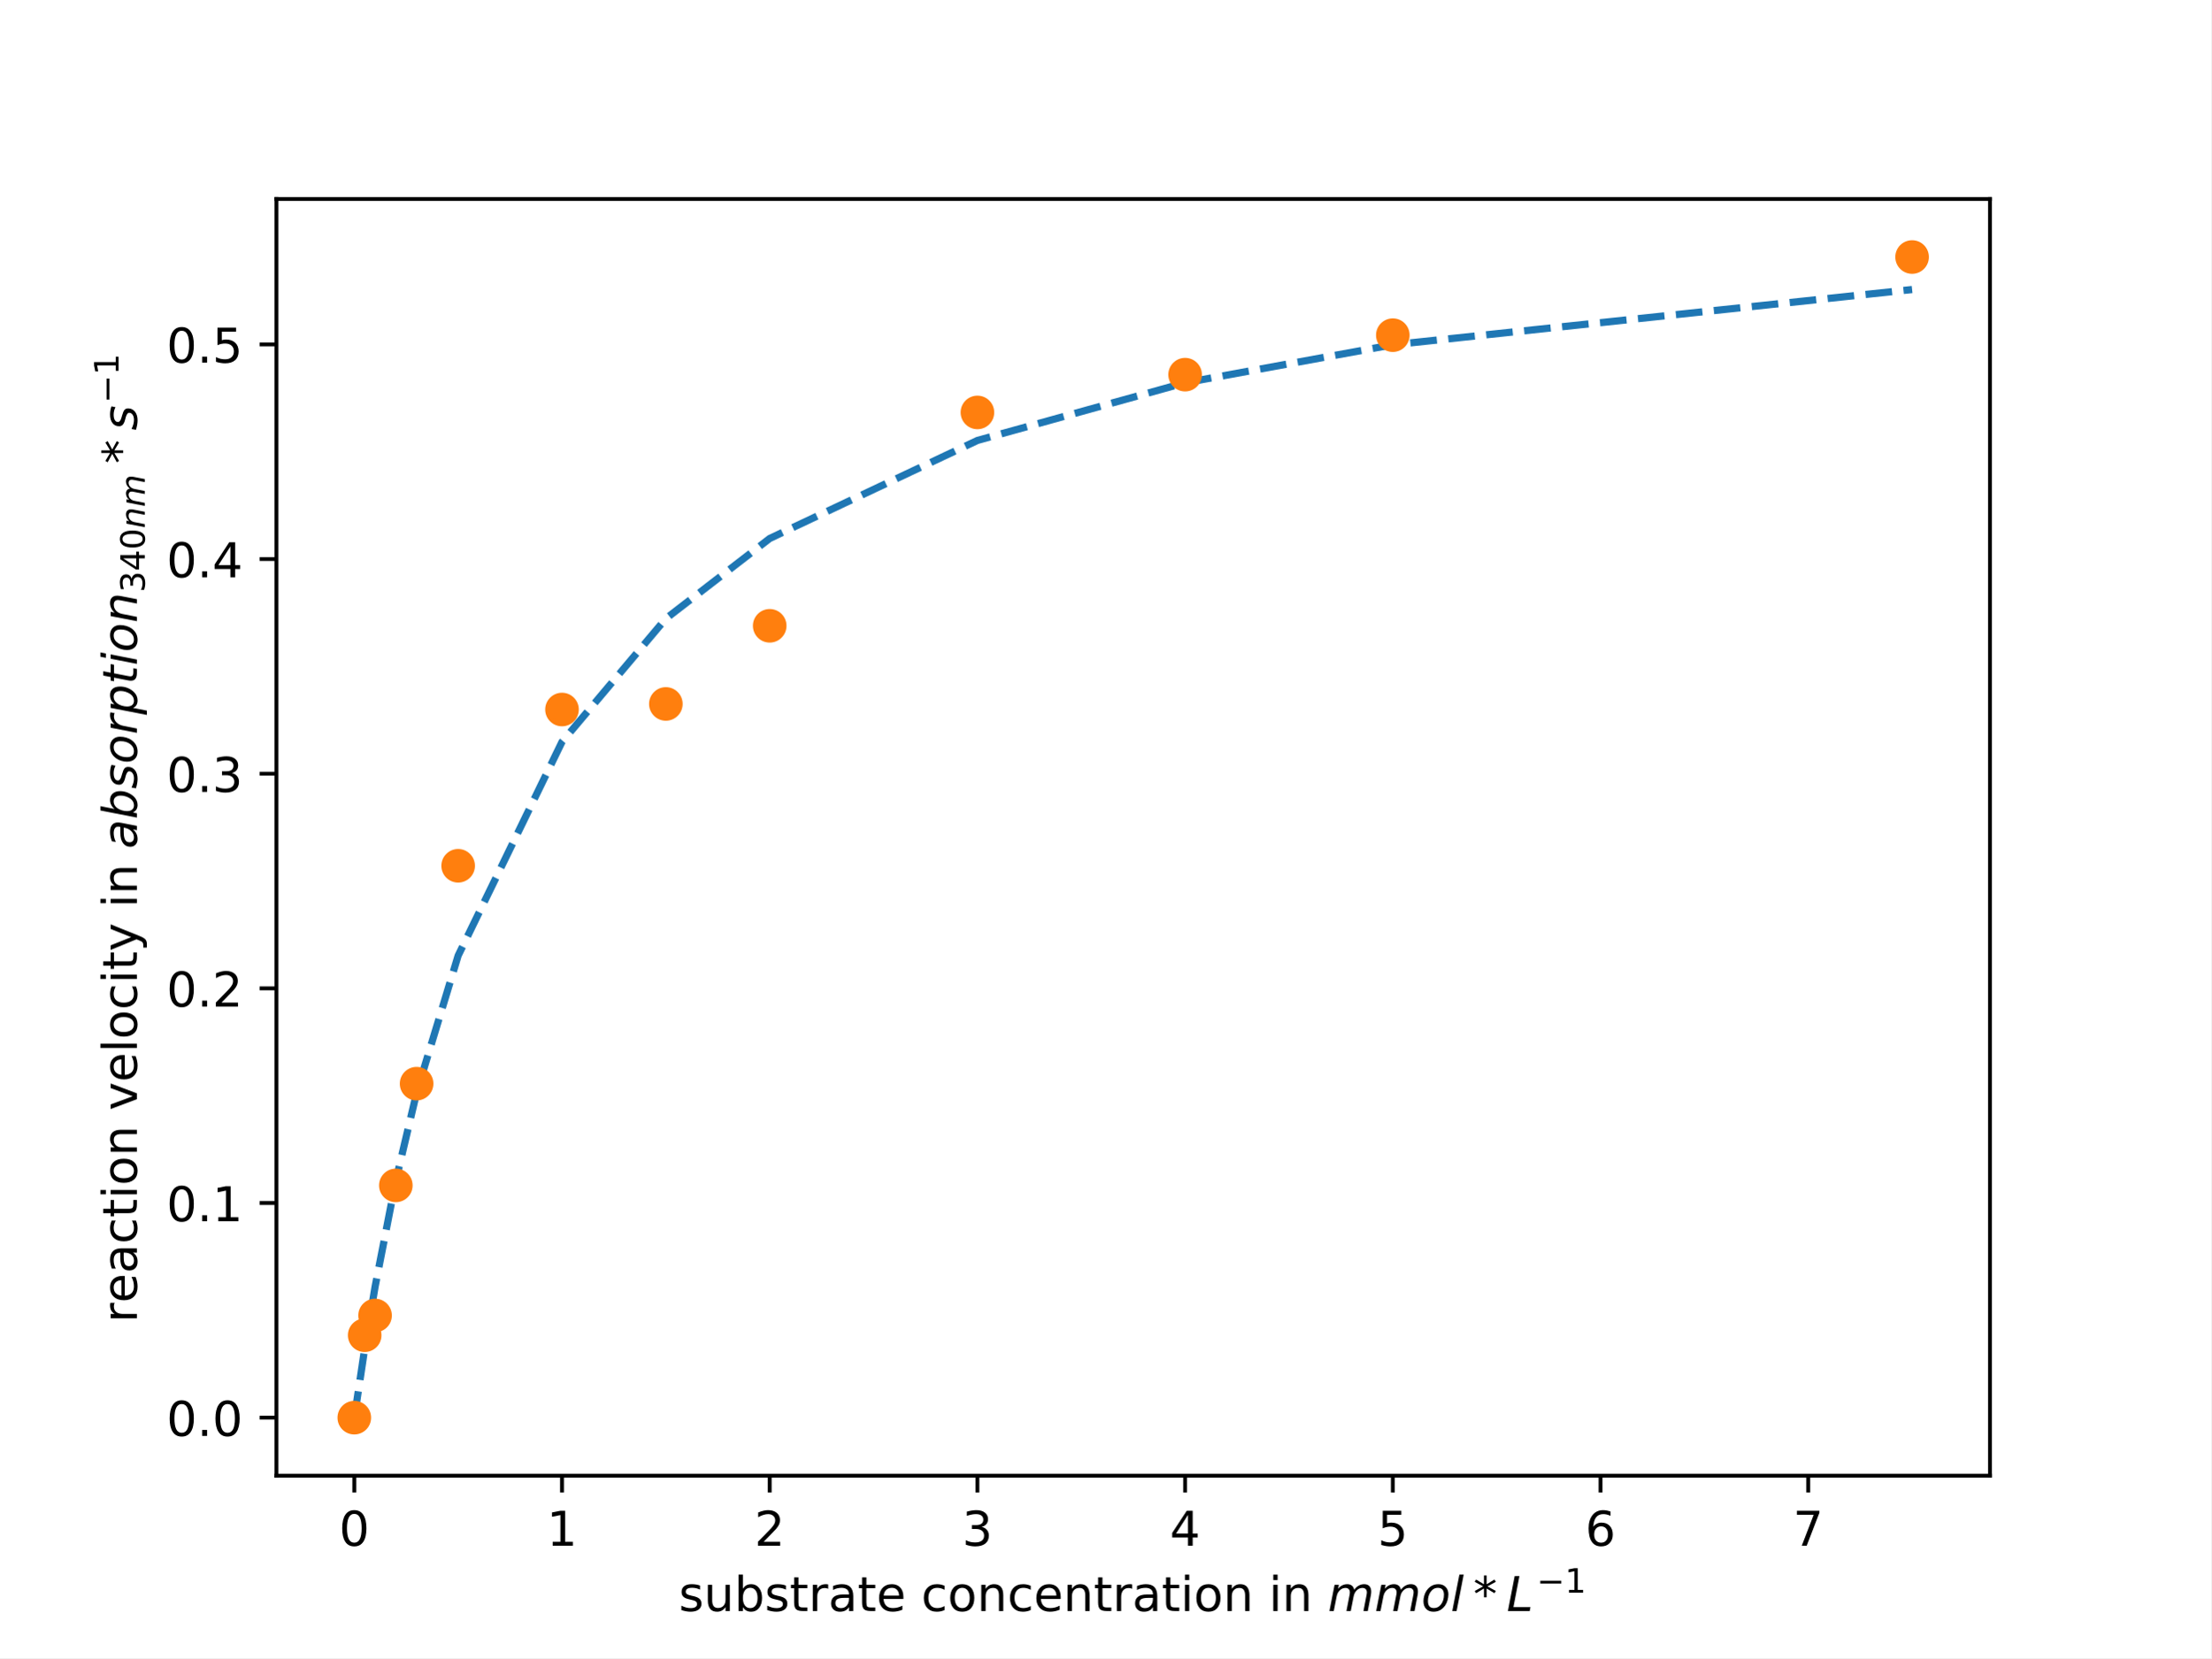
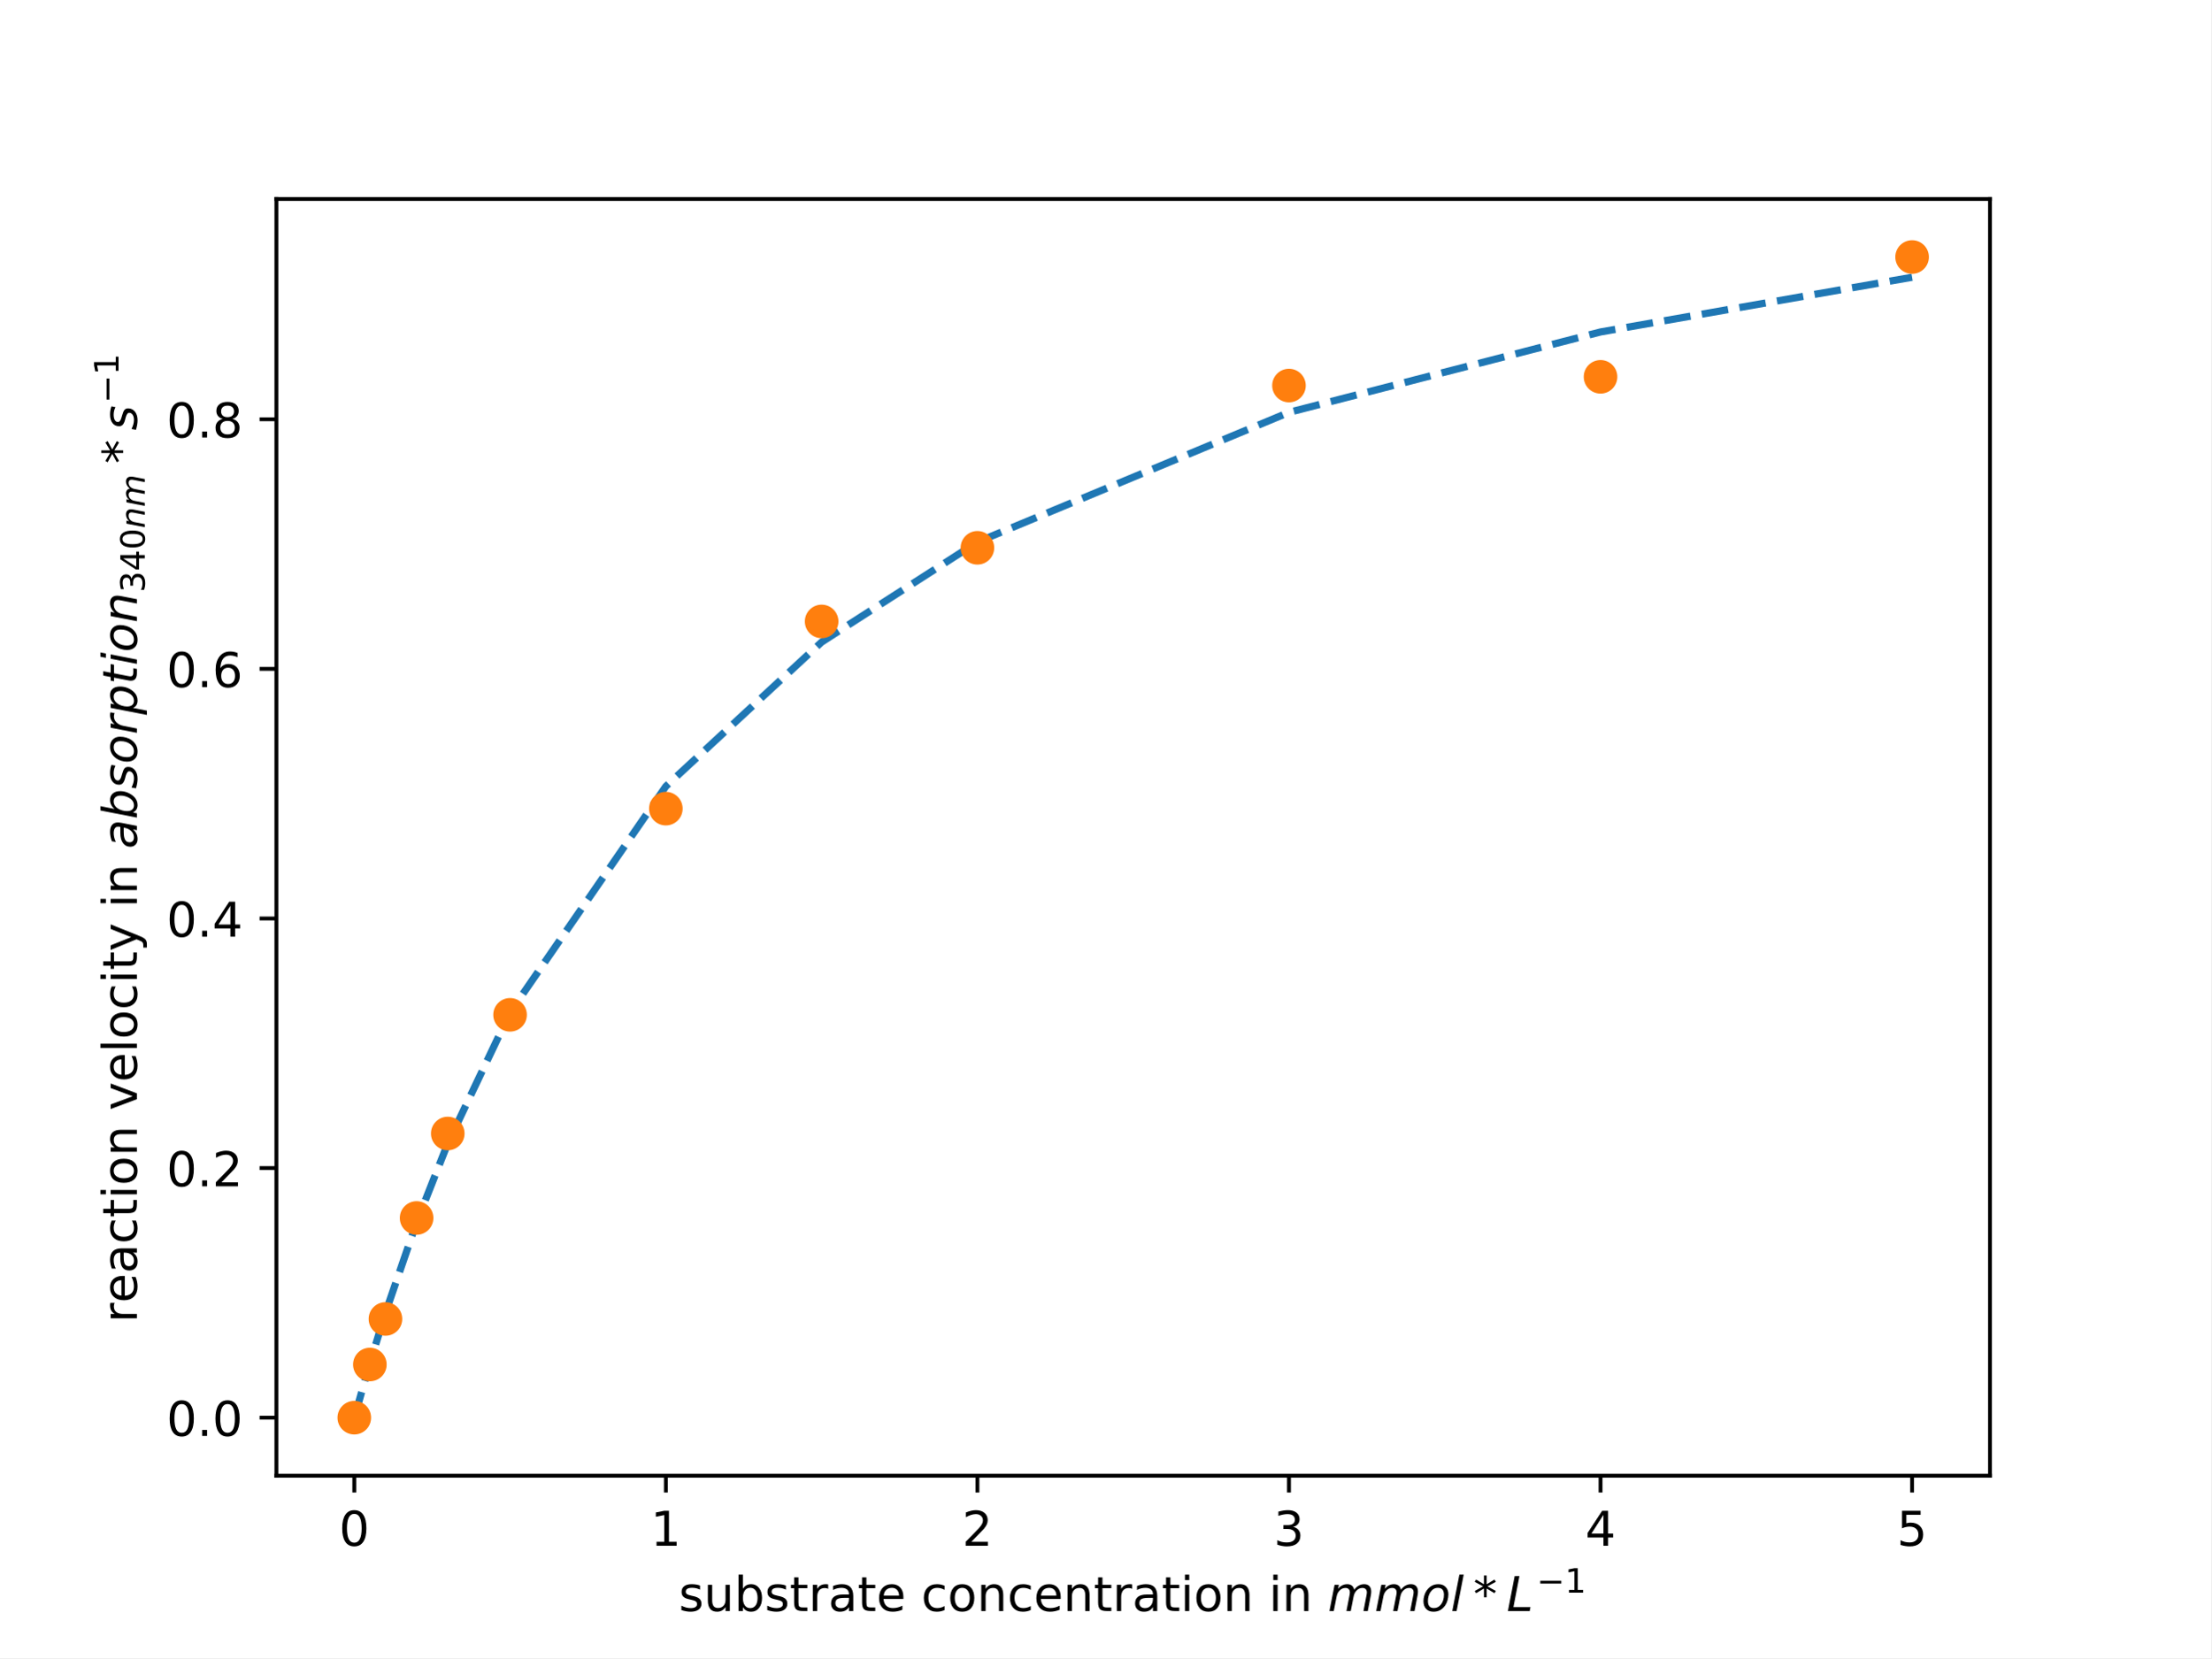
<svg xmlns="http://www.w3.org/2000/svg" xmlns:xlink="http://www.w3.org/1999/xlink" width="460.8pt" height="345.6pt" viewBox="0 0 460.8 345.6" version="1.1">
  <defs>
    <style type="text/css">*{stroke-linejoin: round; stroke-linecap: butt}</style>
  </defs>
  <g id="figure_1">
    <g id="patch_1">
      <path d="M 0 345.6  L 460.8 345.6  L 460.8 0  L 0 0  z " style="fill: #ffffff" />
    </g>
    <g id="axes_1">
      <g id="patch_2">
        <path d="M 57.6 307.584  L 414.72 307.584  L 414.72 41.472  L 57.6 41.472  z " style="fill: #ffffff" />
      </g>
      <g id="matplotlib.axis_1">
        <g id="xtick_1">
          <g id="line2d_1">
            <defs>
-               <path id="meccd1783ae" d="M 0 0  L 0 3.5  " style="stroke: #000000; stroke-width: 0.8" />
+               <path id="mcf97a62382" d="M 0 0  L 0 3.5  " style="stroke: #000000; stroke-width: 0.8" />
            </defs>
            <g>
-               <use xlink:href="#meccd1783ae" x="73.833" y="307.584" style="stroke: #000000; stroke-width: 0.8" />
+               <use xlink:href="#mcf97a62382" x="73.833" y="307.584" style="stroke: #000000; stroke-width: 0.8" />
            </g>
          </g>
          <g id="text_1">
            <g transform="translate(70.65148 322.1824) scale(0.1 -0.1)">
              <defs>
                <path id="DejaVuSans-30" d="M 2034 4250  Q 1547 4250 1301 3770  Q 1056 3291 1056 2328  Q 1056 1369 1301 889  Q 1547 409 2034 409  Q 2525 409 2770 889  Q 3016 1369 3016 2328  Q 3016 3291 2770 3770  Q 2525 4250 2034 4250  z M 2034 4750  Q 2819 4750 3233 4129  Q 3647 3509 3647 2328  Q 3647 1150 3233 529  Q 2819 -91 2034 -91  Q 1250 -91 836 529  Q 422 1150 422 2328  Q 422 3509 836 4129  Q 1250 4750 2034 4750  z " transform="scale(0.015625)" />
              </defs>
              <use xlink:href="#DejaVuSans-30" />
            </g>
          </g>
        </g>
        <g id="xtick_2">
          <g id="line2d_2">
            <g>
-               <use xlink:href="#meccd1783ae" x="117.12" y="307.584" style="stroke: #000000; stroke-width: 0.8" />
+               <use xlink:href="#mcf97a62382" x="138.764" y="307.584" style="stroke: #000000; stroke-width: 0.8" />
            </g>
          </g>
          <g id="text_2">
-             <g transform="translate(113.9387 322.1824) scale(0.1 -0.1)">
+             <g transform="translate(135.5824 322.1824) scale(0.1 -0.1)">
              <defs>
                <path id="DejaVuSans-31" d="M 794 531  L 1825 531  L 1825 4091  L 703 3866  L 703 4441  L 1819 4666  L 2450 4666  L 2450 531  L 3481 531  L 3481 0  L 794 0  L 794 531  z " transform="scale(0.015625)" />
              </defs>
              <use xlink:href="#DejaVuSans-31" />
            </g>
          </g>
        </g>
        <g id="xtick_3">
          <g id="line2d_3">
            <g>
-               <use xlink:href="#meccd1783ae" x="160.407" y="307.584" style="stroke: #000000; stroke-width: 0.8" />
+               <use xlink:href="#mcf97a62382" x="203.695" y="307.584" style="stroke: #000000; stroke-width: 0.8" />
            </g>
          </g>
          <g id="text_3">
-             <g transform="translate(157.226 322.1824) scale(0.1 -0.1)">
+             <g transform="translate(200.5133 322.1824) scale(0.1 -0.1)">
              <defs>
                <path id="DejaVuSans-32" d="M 1228 531  L 3431 531  L 3431 0  L 469 0  L 469 531  Q 828 903 1448 1529  Q 2069 2156 2228 2338  Q 2531 2678 2651 2914  Q 2772 3150 2772 3378  Q 2772 3750 2511 3984  Q 2250 4219 1831 4219  Q 1534 4219 1204 4116  Q 875 4013 500 3803  L 500 4441  Q 881 4594 1212 4672  Q 1544 4750 1819 4750  Q 2544 4750 2975 4387  Q 3406 4025 3406 3419  Q 3406 3131 3298 2873  Q 3191 2616 2906 2266  Q 2828 2175 2409 1742  Q 1991 1309 1228 531  z " transform="scale(0.015625)" />
              </defs>
              <use xlink:href="#DejaVuSans-32" />
            </g>
          </g>
        </g>
        <g id="xtick_4">
          <g id="line2d_4">
            <g>
-               <use xlink:href="#meccd1783ae" x="203.695" y="307.584" style="stroke: #000000; stroke-width: 0.8" />
+               <use xlink:href="#mcf97a62382" x="268.625" y="307.584" style="stroke: #000000; stroke-width: 0.8" />
            </g>
          </g>
          <g id="text_4">
-             <g transform="translate(200.5133 322.1824) scale(0.1 -0.1)">
+             <g transform="translate(265.4442 322.1824) scale(0.1 -0.1)">
              <defs>
                <path id="DejaVuSans-33" d="M 2597 2516  Q 3050 2419 3304 2112  Q 3559 1806 3559 1356  Q 3559 666 3084 287  Q 2609 -91 1734 -91  Q 1441 -91 1130 -33  Q 819 25 488 141  L 488 750  Q 750 597 1062 519  Q 1375 441 1716 441  Q 2309 441 2620 675  Q 2931 909 2931 1356  Q 2931 1769 2642 2001  Q 2353 2234 1838 2234  L 1294 2234  L 1294 2753  L 1863 2753  Q 2328 2753 2575 2939  Q 2822 3125 2822 3475  Q 2822 3834 2567 4026  Q 2313 4219 1838 4219  Q 1578 4219 1281 4162  Q 984 4106 628 3988  L 628 4550  Q 988 4650 1302 4700  Q 1616 4750 1894 4750  Q 2613 4750 3031 4423  Q 3450 4097 3450 3541  Q 3450 3153 3228 2886  Q 3006 2619 2597 2516  z " transform="scale(0.015625)" />
              </defs>
              <use xlink:href="#DejaVuSans-33" />
            </g>
          </g>
        </g>
        <g id="xtick_5">
          <g id="line2d_5">
            <g>
-               <use xlink:href="#meccd1783ae" x="246.982" y="307.584" style="stroke: #000000; stroke-width: 0.8" />
+               <use xlink:href="#mcf97a62382" x="333.556" y="307.584" style="stroke: #000000; stroke-width: 0.8" />
            </g>
          </g>
          <g id="text_5">
-             <g transform="translate(243.8006 322.1824) scale(0.1 -0.1)">
+             <g transform="translate(330.3751 322.1824) scale(0.1 -0.1)">
              <defs>
                <path id="DejaVuSans-34" d="M 2419 4116  L 825 1625  L 2419 1625  L 2419 4116  z M 2253 4666  L 3047 4666  L 3047 1625  L 3713 1625  L 3713 1100  L 3047 1100  L 3047 0  L 2419 0  L 2419 1100  L 313 1100  L 313 1709  L 2253 4666  z " transform="scale(0.015625)" />
              </defs>
              <use xlink:href="#DejaVuSans-34" />
            </g>
          </g>
        </g>
        <g id="xtick_6">
          <g id="line2d_6">
            <g>
-               <use xlink:href="#meccd1783ae" x="290.269" y="307.584" style="stroke: #000000; stroke-width: 0.8" />
+               <use xlink:href="#mcf97a62382" x="398.487" y="307.584" style="stroke: #000000; stroke-width: 0.8" />
            </g>
          </g>
          <g id="text_6">
-             <g transform="translate(287.0878 322.1824) scale(0.1 -0.1)">
+             <g transform="translate(395.306 322.1824) scale(0.1 -0.1)">
              <defs>
                <path id="DejaVuSans-35" d="M 691 4666  L 3169 4666  L 3169 4134  L 1269 4134  L 1269 2991  Q 1406 3038 1543 3061  Q 1681 3084 1819 3084  Q 2600 3084 3056 2656  Q 3513 2228 3513 1497  Q 3513 744 3044 326  Q 2575 -91 1722 -91  Q 1428 -91 1123 -41  Q 819 9 494 109  L 494 744  Q 775 591 1075 516  Q 1375 441 1709 441  Q 2250 441 2565 725  Q 2881 1009 2881 1497  Q 2881 1984 2565 2268  Q 2250 2553 1709 2553  Q 1456 2553 1204 2497  Q 953 2441 691 2322  L 691 4666  z " transform="scale(0.015625)" />
              </defs>
              <use xlink:href="#DejaVuSans-35" />
            </g>
          </g>
        </g>
-         <g id="xtick_7">
-           <g id="line2d_7">
-             <g>
-               <use xlink:href="#meccd1783ae" x="333.556" y="307.584" style="stroke: #000000; stroke-width: 0.8" />
-             </g>
-           </g>
-           <g id="text_7">
-             <g transform="translate(330.3751 322.1824) scale(0.1 -0.1)">
-               <defs>
-                 <path id="DejaVuSans-36" d="M 2113 2584  Q 1688 2584 1439 2293  Q 1191 2003 1191 1497  Q 1191 994 1439 701  Q 1688 409 2113 409  Q 2538 409 2786 701  Q 3034 994 3034 1497  Q 3034 2003 2786 2293  Q 2538 2584 2113 2584  z M 3366 4563  L 3366 3988  Q 3128 4100 2886 4159  Q 2644 4219 2406 4219  Q 1781 4219 1451 3797  Q 1122 3375 1075 2522  Q 1259 2794 1537 2939  Q 1816 3084 2150 3084  Q 2853 3084 3261 2657  Q 3669 2231 3669 1497  Q 3669 778 3244 343  Q 2819 -91 2113 -91  Q 1303 -91 875 529  Q 447 1150 447 2328  Q 447 3434 972 4092  Q 1497 4750 2381 4750  Q 2619 4750 2861 4703  Q 3103 4656 3366 4563  z " transform="scale(0.015625)" />
-               </defs>
-               <use xlink:href="#DejaVuSans-36" />
-             </g>
-           </g>
-         </g>
-         <g id="xtick_8">
-           <g id="line2d_8">
-             <g>
-               <use xlink:href="#meccd1783ae" x="376.844" y="307.584" style="stroke: #000000; stroke-width: 0.8" />
-             </g>
-           </g>
-           <g id="text_8">
-             <g transform="translate(373.6624 322.1824) scale(0.1 -0.1)">
-               <defs>
-                 <path id="DejaVuSans-37" d="M 525 4666  L 3525 4666  L 3525 4397  L 1831 0  L 1172 0  L 2766 4134  L 525 4134  L 525 4666  z " transform="scale(0.015625)" />
-               </defs>
-               <use xlink:href="#DejaVuSans-37" />
-             </g>
-           </g>
-         </g>
-         <g id="text_9">
+         <g id="text_7">
          <g transform="translate(141.46 335.8606) scale(0.1 -0.1)">
            <defs>
              <path id="DejaVuSans-73" d="M 2834 3397  L 2834 2853  Q 2591 2978 2328 3040  Q 2066 3103 1784 3103  Q 1356 3103 1142 2972  Q 928 2841 928 2578  Q 928 2378 1081 2264  Q 1234 2150 1697 2047  L 1894 2003  Q 2506 1872 2764 1633  Q 3022 1394 3022 966  Q 3022 478 2636 193  Q 2250 -91 1575 -91  Q 1294 -91 989 -36  Q 684 19 347 128  L 347 722  Q 666 556 975 473  Q 1284 391 1588 391  Q 1994 391 2212 530  Q 2431 669 2431 922  Q 2431 1156 2273 1281  Q 2116 1406 1581 1522  L 1381 1569  Q 847 1681 609 1914  Q 372 2147 372 2553  Q 372 3047 722 3315  Q 1072 3584 1716 3584  Q 2034 3584 2315 3537  Q 2597 3491 2834 3397  z " transform="scale(0.015625)" />
              <path id="DejaVuSans-75" d="M 544 1381  L 544 3500  L 1119 3500  L 1119 1403  Q 1119 906 1312 657  Q 1506 409 1894 409  Q 2359 409 2629 706  Q 2900 1003 2900 1516  L 2900 3500  L 3475 3500  L 3475 0  L 2900 0  L 2900 538  Q 2691 219 2414 64  Q 2138 -91 1772 -91  Q 1169 -91 856 284  Q 544 659 544 1381  z M 1991 3584  L 1991 3584  z " transform="scale(0.015625)" />
              <path id="DejaVuSans-62" d="M 3116 1747  Q 3116 2381 2855 2742  Q 2594 3103 2138 3103  Q 1681 3103 1420 2742  Q 1159 2381 1159 1747  Q 1159 1113 1420 752  Q 1681 391 2138 391  Q 2594 391 2855 752  Q 3116 1113 3116 1747  z M 1159 2969  Q 1341 3281 1617 3432  Q 1894 3584 2278 3584  Q 2916 3584 3314 3078  Q 3713 2572 3713 1747  Q 3713 922 3314 415  Q 2916 -91 2278 -91  Q 1894 -91 1617 61  Q 1341 213 1159 525  L 1159 0  L 581 0  L 581 4863  L 1159 4863  L 1159 2969  z " transform="scale(0.015625)" />
              <path id="DejaVuSans-74" d="M 1172 4494  L 1172 3500  L 2356 3500  L 2356 3053  L 1172 3053  L 1172 1153  Q 1172 725 1289 603  Q 1406 481 1766 481  L 2356 481  L 2356 0  L 1766 0  Q 1100 0 847 248  Q 594 497 594 1153  L 594 3053  L 172 3053  L 172 3500  L 594 3500  L 594 4494  L 1172 4494  z " transform="scale(0.015625)" />
              <path id="DejaVuSans-72" d="M 2631 2963  Q 2534 3019 2420 3045  Q 2306 3072 2169 3072  Q 1681 3072 1420 2755  Q 1159 2438 1159 1844  L 1159 0  L 581 0  L 581 3500  L 1159 3500  L 1159 2956  Q 1341 3275 1631 3429  Q 1922 3584 2338 3584  Q 2397 3584 2469 3576  Q 2541 3569 2628 3553  L 2631 2963  z " transform="scale(0.015625)" />
              <path id="DejaVuSans-61" d="M 2194 1759  Q 1497 1759 1228 1600  Q 959 1441 959 1056  Q 959 750 1161 570  Q 1363 391 1709 391  Q 2188 391 2477 730  Q 2766 1069 2766 1631  L 2766 1759  L 2194 1759  z M 3341 1997  L 3341 0  L 2766 0  L 2766 531  Q 2569 213 2275 61  Q 1981 -91 1556 -91  Q 1019 -91 701 211  Q 384 513 384 1019  Q 384 1609 779 1909  Q 1175 2209 1959 2209  L 2766 2209  L 2766 2266  Q 2766 2663 2505 2880  Q 2244 3097 1772 3097  Q 1472 3097 1187 3025  Q 903 2953 641 2809  L 641 3341  Q 956 3463 1253 3523  Q 1550 3584 1831 3584  Q 2591 3584 2966 3190  Q 3341 2797 3341 1997  z " transform="scale(0.015625)" />
              <path id="DejaVuSans-65" d="M 3597 1894  L 3597 1613  L 953 1613  Q 991 1019 1311 708  Q 1631 397 2203 397  Q 2534 397 2845 478  Q 3156 559 3463 722  L 3463 178  Q 3153 47 2828 -22  Q 2503 -91 2169 -91  Q 1331 -91 842 396  Q 353 884 353 1716  Q 353 2575 817 3079  Q 1281 3584 2069 3584  Q 2775 3584 3186 3129  Q 3597 2675 3597 1894  z M 3022 2063  Q 3016 2534 2758 2815  Q 2500 3097 2075 3097  Q 1594 3097 1305 2825  Q 1016 2553 972 2059  L 3022 2063  z " transform="scale(0.015625)" />
              <path id="DejaVuSans-20" transform="scale(0.015625)" />
              <path id="DejaVuSans-63" d="M 3122 3366  L 3122 2828  Q 2878 2963 2633 3030  Q 2388 3097 2138 3097  Q 1578 3097 1268 2742  Q 959 2388 959 1747  Q 959 1106 1268 751  Q 1578 397 2138 397  Q 2388 397 2633 464  Q 2878 531 3122 666  L 3122 134  Q 2881 22 2623 -34  Q 2366 -91 2075 -91  Q 1284 -91 818 406  Q 353 903 353 1747  Q 353 2603 823 3093  Q 1294 3584 2113 3584  Q 2378 3584 2631 3529  Q 2884 3475 3122 3366  z " transform="scale(0.015625)" />
              <path id="DejaVuSans-6f" d="M 1959 3097  Q 1497 3097 1228 2736  Q 959 2375 959 1747  Q 959 1119 1226 758  Q 1494 397 1959 397  Q 2419 397 2687 759  Q 2956 1122 2956 1747  Q 2956 2369 2687 2733  Q 2419 3097 1959 3097  z M 1959 3584  Q 2709 3584 3137 3096  Q 3566 2609 3566 1747  Q 3566 888 3137 398  Q 2709 -91 1959 -91  Q 1206 -91 779 398  Q 353 888 353 1747  Q 353 2609 779 3096  Q 1206 3584 1959 3584  z " transform="scale(0.015625)" />
              <path id="DejaVuSans-6e" d="M 3513 2113  L 3513 0  L 2938 0  L 2938 2094  Q 2938 2591 2744 2837  Q 2550 3084 2163 3084  Q 1697 3084 1428 2787  Q 1159 2491 1159 1978  L 1159 0  L 581 0  L 581 3500  L 1159 3500  L 1159 2956  Q 1366 3272 1645 3428  Q 1925 3584 2291 3584  Q 2894 3584 3203 3211  Q 3513 2838 3513 2113  z " transform="scale(0.015625)" />
              <path id="DejaVuSans-69" d="M 603 3500  L 1178 3500  L 1178 0  L 603 0  L 603 3500  z M 603 4863  L 1178 4863  L 1178 4134  L 603 4134  L 603 4863  z " transform="scale(0.015625)" />
              <path id="DejaVuSans-Oblique-6d" d="M 5747 2113  L 5338 0  L 4763 0  L 5166 2094  Q 5191 2228 5203 2325  Q 5216 2422 5216 2491  Q 5216 2772 5059 2928  Q 4903 3084 4622 3084  Q 4203 3084 3875 2770  Q 3547 2456 3450 1953  L 3066 0  L 2491 0  L 2900 2094  Q 2925 2209 2937 2307  Q 2950 2406 2950 2484  Q 2950 2769 2794 2926  Q 2638 3084 2363 3084  Q 1938 3084 1609 2770  Q 1281 2456 1184 1953  L 800 0  L 225 0  L 909 3500  L 1484 3500  L 1375 2956  Q 1609 3263 1923 3423  Q 2238 3584 2597 3584  Q 2978 3584 3223 3384  Q 3469 3184 3519 2828  Q 3781 3197 4126 3390  Q 4472 3584 4856 3584  Q 5306 3584 5551 3325  Q 5797 3066 5797 2591  Q 5797 2488 5784 2364  Q 5772 2241 5747 2113  z " transform="scale(0.015625)" />
              <path id="DejaVuSans-Oblique-6f" d="M 1625 -91  Q 1009 -91 651 289  Q 294 669 294 1325  Q 294 1706 417 2101  Q 541 2497 738 2766  Q 1047 3184 1428 3384  Q 1809 3584 2291 3584  Q 2888 3584 3255 3212  Q 3622 2841 3622 2241  Q 3622 1825 3500 1412  Q 3378 1000 3181 728  Q 2875 309 2494 109  Q 2113 -91 1625 -91  z M 891 1344  Q 891 869 1089 633  Q 1288 397 1691 397  Q 2269 397 2648 901  Q 3028 1406 3028 2181  Q 3028 2634 2825 2865  Q 2622 3097 2228 3097  Q 1903 3097 1650 2945  Q 1397 2794 1197 2484  Q 1050 2253 970 1956  Q 891 1659 891 1344  z " transform="scale(0.015625)" />
              <path id="DejaVuSans-Oblique-6c" d="M 1172 4863  L 1747 4863  L 800 0  L 225 0  L 1172 4863  z " transform="scale(0.015625)" />
              <path id="DejaVuSans-2a" d="M 3009 3897  L 1888 3291  L 3009 2681  L 2828 2375  L 1778 3009  L 1778 1831  L 1422 1831  L 1422 3009  L 372 2375  L 191 2681  L 1313 3291  L 191 3897  L 372 4206  L 1422 3572  L 1422 4750  L 1778 4750  L 1778 3572  L 2828 4206  L 3009 3897  z " transform="scale(0.015625)" />
              <path id="DejaVuSans-Oblique-4c" d="M 1075 4666  L 1709 4666  L 909 525  L 3181 525  L 3078 0  L 172 0  L 1075 4666  z " transform="scale(0.015625)" />
              <path id="DejaVuSans-2212" d="M 678 2272  L 4684 2272  L 4684 1741  L 678 1741  L 678 2272  z " transform="scale(0.015625)" />
            </defs>
            <use xlink:href="#DejaVuSans-73" transform="translate(0 0.684375)" />
            <use xlink:href="#DejaVuSans-75" transform="translate(52.09961 0.684375)" />
            <use xlink:href="#DejaVuSans-62" transform="translate(115.4785 0.684375)" />
            <use xlink:href="#DejaVuSans-73" transform="translate(178.9551 0.684375)" />
            <use xlink:href="#DejaVuSans-74" transform="translate(231.0547 0.684375)" />
            <use xlink:href="#DejaVuSans-72" transform="translate(270.2637 0.684375)" />
            <use xlink:href="#DejaVuSans-61" transform="translate(311.377 0.684375)" />
            <use xlink:href="#DejaVuSans-74" transform="translate(372.6562 0.684375)" />
            <use xlink:href="#DejaVuSans-65" transform="translate(411.8652 0.684375)" />
            <use xlink:href="#DejaVuSans-20" transform="translate(473.3887 0.684375)" />
            <use xlink:href="#DejaVuSans-63" transform="translate(505.1758 0.684375)" />
            <use xlink:href="#DejaVuSans-6f" transform="translate(560.1562 0.684375)" />
            <use xlink:href="#DejaVuSans-6e" transform="translate(621.3379 0.684375)" />
            <use xlink:href="#DejaVuSans-63" transform="translate(684.7168 0.684375)" />
            <use xlink:href="#DejaVuSans-65" transform="translate(739.6973 0.684375)" />
            <use xlink:href="#DejaVuSans-6e" transform="translate(801.2207 0.684375)" />
            <use xlink:href="#DejaVuSans-74" transform="translate(864.5996 0.684375)" />
            <use xlink:href="#DejaVuSans-72" transform="translate(903.8086 0.684375)" />
            <use xlink:href="#DejaVuSans-61" transform="translate(944.9219 0.684375)" />
            <use xlink:href="#DejaVuSans-74" transform="translate(1006.201 0.684375)" />
            <use xlink:href="#DejaVuSans-69" transform="translate(1045.41 0.684375)" />
            <use xlink:href="#DejaVuSans-6f" transform="translate(1073.193 0.684375)" />
            <use xlink:href="#DejaVuSans-6e" transform="translate(1134.375 0.684375)" />
            <use xlink:href="#DejaVuSans-20" transform="translate(1197.754 0.684375)" />
            <use xlink:href="#DejaVuSans-69" transform="translate(1229.541 0.684375)" />
            <use xlink:href="#DejaVuSans-6e" transform="translate(1257.324 0.684375)" />
            <use xlink:href="#DejaVuSans-20" transform="translate(1320.703 0.684375)" />
            <use xlink:href="#DejaVuSans-Oblique-6d" transform="translate(1352.49 0.684375)" />
            <use xlink:href="#DejaVuSans-Oblique-6d" transform="translate(1449.902 0.684375)" />
            <use xlink:href="#DejaVuSans-Oblique-6f" transform="translate(1547.314 0.684375)" />
            <use xlink:href="#DejaVuSans-Oblique-6c" transform="translate(1608.496 0.684375)" />
            <use xlink:href="#DejaVuSans-2a" transform="translate(1655.762 0.684375)" />
            <use xlink:href="#DejaVuSans-Oblique-4c" transform="translate(1725.244 0.684375)" />
            <use xlink:href="#DejaVuSans-2212" transform="translate(1787.974 38.96563) scale(0.7)" />
            <use xlink:href="#DejaVuSans-31" transform="translate(1846.626 38.96563) scale(0.7)" />
          </g>
        </g>
      </g>
      <g id="matplotlib.axis_2">
        <g id="ytick_1">
+           <g id="line2d_7">
+             <defs>
+               <path id="m0be4f27fed" d="M 0 0  L -3.5 0  " style="stroke: #000000; stroke-width: 0.8" />
+             </defs>
+             <g>
+               <use xlink:href="#m0be4f27fed" x="57.6" y="295.488" style="stroke: #000000; stroke-width: 0.8" />
+             </g>
+           </g>
+           <g id="text_8">
+             <g transform="translate(34.69687 299.2872) scale(0.1 -0.1)">
+               <defs>
+                 <path id="DejaVuSans-2e" d="M 684 794  L 1344 794  L 1344 0  L 684 0  L 684 794  z " transform="scale(0.015625)" />
+               </defs>
+               <use xlink:href="#DejaVuSans-30" />
+               <use xlink:href="#DejaVuSans-2e" x="63.623" />
+               <use xlink:href="#DejaVuSans-30" x="95.41" />
+             </g>
+           </g>
+         </g>
+         <g id="ytick_2">
+           <g id="line2d_8">
+             <g>
+               <use xlink:href="#m0be4f27fed" x="57.6" y="243.462" style="stroke: #000000; stroke-width: 0.8" />
+             </g>
+           </g>
+           <g id="text_9">
+             <g transform="translate(34.69687 247.2614) scale(0.1 -0.1)">
+               <use xlink:href="#DejaVuSans-30" />
+               <use xlink:href="#DejaVuSans-2e" x="63.623" />
+               <use xlink:href="#DejaVuSans-32" x="95.41" />
+             </g>
+           </g>
+         </g>
+         <g id="ytick_3">
          <g id="line2d_9">
-             <defs>
-               <path id="mf2e54ac823" d="M 0 0  L -3.5 0  " style="stroke: #000000; stroke-width: 0.8" />
-             </defs>
-             <g>
-               <use xlink:href="#mf2e54ac823" x="57.6" y="295.488" style="stroke: #000000; stroke-width: 0.8" />
+             <g>
+               <use xlink:href="#m0be4f27fed" x="57.6" y="191.436" style="stroke: #000000; stroke-width: 0.8" />
            </g>
          </g>
          <g id="text_10">
-             <g transform="translate(34.69687 299.2872) scale(0.1 -0.1)">
-               <defs>
-                 <path id="DejaVuSans-2e" d="M 684 794  L 1344 794  L 1344 0  L 684 0  L 684 794  z " transform="scale(0.015625)" />
-               </defs>
-               <use xlink:href="#DejaVuSans-30" />
-               <use xlink:href="#DejaVuSans-2e" x="63.623" />
-               <use xlink:href="#DejaVuSans-30" x="95.41" />
-             </g>
-           </g>
-         </g>
-         <g id="ytick_2">
+             <g transform="translate(34.69687 195.2356) scale(0.1 -0.1)">
+               <use xlink:href="#DejaVuSans-30" />
+               <use xlink:href="#DejaVuSans-2e" x="63.623" />
+               <use xlink:href="#DejaVuSans-34" x="95.41" />
+             </g>
+           </g>
+         </g>
+         <g id="ytick_4">
          <g id="line2d_10">
            <g>
-               <use xlink:href="#mf2e54ac823" x="57.6" y="250.746" style="stroke: #000000; stroke-width: 0.8" />
+               <use xlink:href="#m0be4f27fed" x="57.6" y="139.411" style="stroke: #000000; stroke-width: 0.8" />
            </g>
          </g>
          <g id="text_11">
-             <g transform="translate(34.69687 254.5452) scale(0.1 -0.1)">
-               <use xlink:href="#DejaVuSans-30" />
-               <use xlink:href="#DejaVuSans-2e" x="63.623" />
-               <use xlink:href="#DejaVuSans-31" x="95.41" />
-             </g>
-           </g>
-         </g>
-         <g id="ytick_3">
+             <g transform="translate(34.69687 143.2098) scale(0.1 -0.1)">
+               <defs>
+                 <path id="DejaVuSans-36" d="M 2113 2584  Q 1688 2584 1439 2293  Q 1191 2003 1191 1497  Q 1191 994 1439 701  Q 1688 409 2113 409  Q 2538 409 2786 701  Q 3034 994 3034 1497  Q 3034 2003 2786 2293  Q 2538 2584 2113 2584  z M 3366 4563  L 3366 3988  Q 3128 4100 2886 4159  Q 2644 4219 2406 4219  Q 1781 4219 1451 3797  Q 1122 3375 1075 2522  Q 1259 2794 1537 2939  Q 1816 3084 2150 3084  Q 2853 3084 3261 2657  Q 3669 2231 3669 1497  Q 3669 778 3244 343  Q 2819 -91 2113 -91  Q 1303 -91 875 529  Q 447 1150 447 2328  Q 447 3434 972 4092  Q 1497 4750 2381 4750  Q 2619 4750 2861 4703  Q 3103 4656 3366 4563  z " transform="scale(0.015625)" />
+               </defs>
+               <use xlink:href="#DejaVuSans-30" />
+               <use xlink:href="#DejaVuSans-2e" x="63.623" />
+               <use xlink:href="#DejaVuSans-36" x="95.41" />
+             </g>
+           </g>
+         </g>
+         <g id="ytick_5">
          <g id="line2d_11">
            <g>
-               <use xlink:href="#mf2e54ac823" x="57.6" y="206.004" style="stroke: #000000; stroke-width: 0.8" />
+               <use xlink:href="#m0be4f27fed" x="57.6" y="87.385" style="stroke: #000000; stroke-width: 0.8" />
            </g>
          </g>
          <g id="text_12">
-             <g transform="translate(34.69687 209.8032) scale(0.1 -0.1)">
-               <use xlink:href="#DejaVuSans-30" />
-               <use xlink:href="#DejaVuSans-2e" x="63.623" />
-               <use xlink:href="#DejaVuSans-32" x="95.41" />
-             </g>
-           </g>
-         </g>
-         <g id="ytick_4">
-           <g id="line2d_12">
-             <g>
-               <use xlink:href="#mf2e54ac823" x="57.6" y="161.262" style="stroke: #000000; stroke-width: 0.8" />
-             </g>
-           </g>
-           <g id="text_13">
-             <g transform="translate(34.69687 165.0612) scale(0.1 -0.1)">
-               <use xlink:href="#DejaVuSans-30" />
-               <use xlink:href="#DejaVuSans-2e" x="63.623" />
-               <use xlink:href="#DejaVuSans-33" x="95.41" />
-             </g>
-           </g>
-         </g>
-         <g id="ytick_5">
-           <g id="line2d_13">
-             <g>
-               <use xlink:href="#mf2e54ac823" x="57.6" y="116.52" style="stroke: #000000; stroke-width: 0.8" />
-             </g>
-           </g>
-           <g id="text_14">
-             <g transform="translate(34.69687 120.3192) scale(0.1 -0.1)">
-               <use xlink:href="#DejaVuSans-30" />
-               <use xlink:href="#DejaVuSans-2e" x="63.623" />
-               <use xlink:href="#DejaVuSans-34" x="95.41" />
-             </g>
-           </g>
-         </g>
-         <g id="ytick_6">
-           <g id="line2d_14">
-             <g>
-               <use xlink:href="#mf2e54ac823" x="57.6" y="71.778" style="stroke: #000000; stroke-width: 0.8" />
-             </g>
-           </g>
-           <g id="text_15">
-             <g transform="translate(34.69687 75.57721) scale(0.1 -0.1)">
-               <use xlink:href="#DejaVuSans-30" />
-               <use xlink:href="#DejaVuSans-2e" x="63.623" />
-               <use xlink:href="#DejaVuSans-35" x="95.41" />
-             </g>
-           </g>
-         </g>
-         <g id="text_16">
+             <g transform="translate(34.69687 91.18399) scale(0.1 -0.1)">
+               <defs>
+                 <path id="DejaVuSans-38" d="M 2034 2216  Q 1584 2216 1326 1975  Q 1069 1734 1069 1313  Q 1069 891 1326 650  Q 1584 409 2034 409  Q 2484 409 2743 651  Q 3003 894 3003 1313  Q 3003 1734 2745 1975  Q 2488 2216 2034 2216  z M 1403 2484  Q 997 2584 770 2862  Q 544 3141 544 3541  Q 544 4100 942 4425  Q 1341 4750 2034 4750  Q 2731 4750 3128 4425  Q 3525 4100 3525 3541  Q 3525 3141 3298 2862  Q 3072 2584 2669 2484  Q 3125 2378 3379 2068  Q 3634 1759 3634 1313  Q 3634 634 3220 271  Q 2806 -91 2034 -91  Q 1263 -91 848 271  Q 434 634 434 1313  Q 434 1759 690 2068  Q 947 2378 1403 2484  z M 1172 3481  Q 1172 3119 1398 2916  Q 1625 2713 2034 2713  Q 2441 2713 2670 2916  Q 2900 3119 2900 3481  Q 2900 3844 2670 4047  Q 2441 4250 2034 4250  Q 1625 4250 1398 4047  Q 1172 3844 1172 3481  z " transform="scale(0.015625)" />
+               </defs>
+               <use xlink:href="#DejaVuSans-30" />
+               <use xlink:href="#DejaVuSans-2e" x="63.623" />
+               <use xlink:href="#DejaVuSans-38" x="95.41" />
+             </g>
+           </g>
+         </g>
+         <g id="text_13">
          <g transform="translate(28.59688 275.678) rotate(-90) scale(0.1 -0.1)">
            <defs>
              <path id="DejaVuSans-76" d="M 191 3500  L 800 3500  L 1894 563  L 2988 3500  L 3597 3500  L 2284 0  L 1503 0  L 191 3500  z " transform="scale(0.015625)" />
              <path id="DejaVuSans-6c" d="M 603 4863  L 1178 4863  L 1178 0  L 603 0  L 603 4863  z " transform="scale(0.015625)" />
              <path id="DejaVuSans-79" d="M 2059 -325  Q 1816 -950 1584 -1140  Q 1353 -1331 966 -1331  L 506 -1331  L 506 -850  L 844 -850  Q 1081 -850 1212 -737  Q 1344 -625 1503 -206  L 1606 56  L 191 3500  L 800 3500  L 1894 763  L 2988 3500  L 3597 3500  L 2059 -325  z " transform="scale(0.015625)" />
              <path id="DejaVuSans-Oblique-61" d="M 3438 1997  L 3047 0  L 2472 0  L 2578 531  Q 2325 219 2001 64  Q 1678 -91 1281 -91  Q 834 -91 548 182  Q 263 456 263 884  Q 263 1497 752 1853  Q 1241 2209 2100 2209  L 2900 2209  L 2931 2363  Q 2938 2388 2941 2417  Q 2944 2447 2944 2509  Q 2944 2788 2717 2942  Q 2491 3097 2081 3097  Q 1800 3097 1504 3025  Q 1209 2953 897 2809  L 997 3341  Q 1322 3463 1633 3523  Q 1944 3584 2234 3584  Q 2853 3584 3176 3315  Q 3500 3047 3500 2534  Q 3500 2431 3484 2292  Q 3469 2153 3438 1997  z M 2816 1759  L 2241 1759  Q 1534 1759 1195 1570  Q 856 1381 856 984  Q 856 709 1029 553  Q 1203 397 1509 397  Q 1978 397 2328 733  Q 2678 1069 2791 1631  L 2816 1759  z " transform="scale(0.015625)" />
              <path id="DejaVuSans-Oblique-62" d="M 3169 2138  Q 3169 2591 2961 2847  Q 2753 3103 2388 3103  Q 2122 3103 1889 2973  Q 1656 2844 1484 2597  Q 1303 2338 1198 1995  Q 1094 1653 1094 1313  Q 1094 881 1298 636  Q 1503 391 1863 391  Q 2134 391 2365 517  Q 2597 644 2772 891  Q 2950 1147 3059 1487  Q 3169 1828 3169 2138  z M 1381 2969  Q 1594 3256 1914 3420  Q 2234 3584 2584 3584  Q 3122 3584 3439 3221  Q 3756 2859 3756 2241  Q 3756 1734 3570 1259  Q 3384 784 3041 416  Q 2816 172 2522 40  Q 2228 -91 1906 -91  Q 1566 -91 1316 65  Q 1066 222 909 531  L 806 0  L 231 0  L 1178 4863  L 1753 4863  L 1381 2969  z " transform="scale(0.015625)" />
              <path id="DejaVuSans-Oblique-73" d="M 3200 3397  L 3091 2853  Q 2863 2978 2609 3040  Q 2356 3103 2088 3103  Q 1634 3103 1373 2948  Q 1113 2794 1113 2528  Q 1113 2219 1719 2053  Q 1766 2041 1788 2034  L 1972 1978  Q 2547 1819 2739 1644  Q 2931 1469 2931 1166  Q 2931 609 2489 259  Q 2047 -91 1331 -91  Q 1053 -91 747 -37  Q 441 16 72 128  L 184 722  Q 500 559 806 475  Q 1113 391 1394 391  Q 1816 391 2080 572  Q 2344 753 2344 1031  Q 2344 1331 1650 1516  L 1591 1531  L 1394 1581  Q 956 1697 753 1886  Q 550 2075 550 2369  Q 550 2928 970 3256  Q 1391 3584 2113 3584  Q 2397 3584 2667 3537  Q 2938 3491 3200 3397  z " transform="scale(0.015625)" />
              <path id="DejaVuSans-Oblique-72" d="M 2853 2969  Q 2766 3016 2653 3041  Q 2541 3066 2413 3066  Q 1953 3066 1609 2717  Q 1266 2369 1153 1784  L 800 0  L 225 0  L 909 3500  L 1484 3500  L 1375 2956  Q 1603 3259 1920 3421  Q 2238 3584 2597 3584  Q 2691 3584 2781 3573  Q 2872 3563 2963 3538  L 2853 2969  z " transform="scale(0.015625)" />
              <path id="DejaVuSans-Oblique-70" d="M 3175 2156  Q 3175 2616 2975 2859  Q 2775 3103 2400 3103  Q 2144 3103 1911 2972  Q 1678 2841 1497 2591  Q 1319 2344 1212 1994  Q 1106 1644 1106 1300  Q 1106 863 1306 627  Q 1506 391 1875 391  Q 2147 391 2380 519  Q 2613 647 2778 891  Q 2956 1147 3065 1494  Q 3175 1841 3175 2156  z M 1394 2969  Q 1625 3272 1939 3428  Q 2253 3584 2638 3584  Q 3175 3584 3472 3232  Q 3769 2881 3769 2247  Q 3769 1728 3584 1258  Q 3400 788 3053 416  Q 2822 169 2531 39  Q 2241 -91 1919 -91  Q 1547 -91 1294 64  Q 1041 219 916 525  L 556 -1331  L -19 -1331  L 922 3500  L 1497 3500  L 1394 2969  z " transform="scale(0.015625)" />
              <path id="DejaVuSans-Oblique-74" d="M 2706 3500  L 2619 3053  L 1472 3053  L 1100 1153  Q 1081 1047 1072 975  Q 1063 903 1063 863  Q 1063 663 1183 572  Q 1303 481 1569 481  L 2150 481  L 2053 0  L 1503 0  Q 991 0 739 200  Q 488 400 488 806  Q 488 878 497 964  Q 506 1050 525 1153  L 897 3053  L 409 3053  L 500 3500  L 978 3500  L 1172 4494  L 1747 4494  L 1556 3500  L 2706 3500  z " transform="scale(0.015625)" />
              <path id="DejaVuSans-Oblique-69" d="M 1172 4863  L 1747 4863  L 1606 4134  L 1031 4134  L 1172 4863  z M 909 3500  L 1484 3500  L 800 0  L 225 0  L 909 3500  z " transform="scale(0.015625)" />
              <path id="DejaVuSans-Oblique-6e" d="M 3566 2113  L 3156 0  L 2578 0  L 2988 2091  Q 3016 2238 3031 2350  Q 3047 2463 3047 2528  Q 3047 2791 2881 2937  Q 2716 3084 2419 3084  Q 1956 3084 1622 2776  Q 1288 2469 1184 1941  L 800 0  L 225 0  L 903 3500  L 1478 3500  L 1363 2950  Q 1603 3253 1940 3418  Q 2278 3584 2650 3584  Q 3113 3584 3367 3334  Q 3622 3084 3622 2631  Q 3622 2519 3608 2391  Q 3594 2263 3566 2113  z " transform="scale(0.015625)" />
            </defs>
            <use xlink:href="#DejaVuSans-72" transform="translate(0 0.684375)" />
            <use xlink:href="#DejaVuSans-65" transform="translate(41.11328 0.684375)" />
            <use xlink:href="#DejaVuSans-61" transform="translate(102.6367 0.684375)" />
            <use xlink:href="#DejaVuSans-63" transform="translate(163.916 0.684375)" />
            <use xlink:href="#DejaVuSans-74" transform="translate(218.8965 0.684375)" />
            <use xlink:href="#DejaVuSans-69" transform="translate(258.1055 0.684375)" />
            <use xlink:href="#DejaVuSans-6f" transform="translate(285.8887 0.684375)" />
            <use xlink:href="#DejaVuSans-6e" transform="translate(347.0703 0.684375)" />
            <use xlink:href="#DejaVuSans-20" transform="translate(410.4492 0.684375)" />
            <use xlink:href="#DejaVuSans-76" transform="translate(442.2363 0.684375)" />
            <use xlink:href="#DejaVuSans-65" transform="translate(501.416 0.684375)" />
            <use xlink:href="#DejaVuSans-6c" transform="translate(562.9395 0.684375)" />
            <use xlink:href="#DejaVuSans-6f" transform="translate(590.7227 0.684375)" />
            <use xlink:href="#DejaVuSans-63" transform="translate(651.9043 0.684375)" />
            <use xlink:href="#DejaVuSans-69" transform="translate(706.8848 0.684375)" />
            <use xlink:href="#DejaVuSans-74" transform="translate(734.668 0.684375)" />
            <use xlink:href="#DejaVuSans-79" transform="translate(773.877 0.684375)" />
            <use xlink:href="#DejaVuSans-20" transform="translate(833.0566 0.684375)" />
            <use xlink:href="#DejaVuSans-69" transform="translate(864.8438 0.684375)" />
            <use xlink:href="#DejaVuSans-6e" transform="translate(892.627 0.684375)" />
            <use xlink:href="#DejaVuSans-20" transform="translate(956.0059 0.684375)" />
            <use xlink:href="#DejaVuSans-Oblique-61" transform="translate(987.793 0.684375)" />
            <use xlink:href="#DejaVuSans-Oblique-62" transform="translate(1049.072 0.684375)" />
            <use xlink:href="#DejaVuSans-Oblique-73" transform="translate(1112.549 0.684375)" />
            <use xlink:href="#DejaVuSans-Oblique-6f" transform="translate(1164.648 0.684375)" />
            <use xlink:href="#DejaVuSans-Oblique-72" transform="translate(1225.83 0.684375)" />
            <use xlink:href="#DejaVuSans-Oblique-70" transform="translate(1266.943 0.684375)" />
            <use xlink:href="#DejaVuSans-Oblique-74" transform="translate(1330.42 0.684375)" />
            <use xlink:href="#DejaVuSans-Oblique-69" transform="translate(1369.629 0.684375)" />
            <use xlink:href="#DejaVuSans-Oblique-6f" transform="translate(1397.412 0.684375)" />
            <use xlink:href="#DejaVuSans-Oblique-6e" transform="translate(1458.594 0.684375)" />
            <use xlink:href="#DejaVuSans-33" transform="translate(1521.973 -15.72188) scale(0.7)" />
            <use xlink:href="#DejaVuSans-34" transform="translate(1566.509 -15.72188) scale(0.7)" />
            <use xlink:href="#DejaVuSans-30" transform="translate(1611.045 -15.72188) scale(0.7)" />
            <use xlink:href="#DejaVuSans-Oblique-6e" transform="translate(1655.581 -15.72188) scale(0.7)" />
            <use xlink:href="#DejaVuSans-Oblique-6d" transform="translate(1699.946 -15.72188) scale(0.7)" />
            <use xlink:href="#DejaVuSans-2a" transform="translate(1790.352 0.684375)" />
            <use xlink:href="#DejaVuSans-Oblique-73" transform="translate(1859.834 0.684375)" />
            <use xlink:href="#DejaVuSans-2212" transform="translate(1916.583 38.96563) scale(0.7)" />
            <use xlink:href="#DejaVuSans-31" transform="translate(1975.236 38.96563) scale(0.7)" />
          </g>
        </g>
      </g>
-       <g id="line2d_15">
-         <path d="M 73.833 295.488  L 75.997 281.099  L 78.161 268.207  L 82.49 246.068  L 86.819 227.744  L 95.476 199.175  L 117.12 154.619  L 138.764 128.936  L 160.407 112.23  L 203.695 91.799  L 246.982 79.774  L 290.269 71.853  L 398.487 60.34  " clip-path="url(#pb62f20db2b)" style="fill: none; stroke-dasharray: 5.55,2.4; stroke-dashoffset: 0; stroke: #1f77b4; stroke-width: 1.5" />
-       </g>
-       <g id="line2d_16">
+       <g id="line2d_12">
+         <path d="M 73.833 295.488  L 77.079 284.145  L 80.326 273.635  L 86.819 254.771  L 93.312 238.322  L 106.298 211.023  L 138.764 163.893  L 171.229 133.824  L 203.695 112.972  L 268.625 85.944  L 333.556 69.188  L 398.487 57.783  " clip-path="url(#pdfdc6e5484)" style="fill: none; stroke-dasharray: 5.55,2.4; stroke-dashoffset: 0; stroke: #1f77b4; stroke-width: 1.5" />
+       </g>
+       <g id="line2d_13">
        <defs>
-           <path id="mcda91e9823" d="M 0 3  C 0.796 3 1.559 2.684 2.121 2.121  C 2.684 1.559 3 0.796 3 0  C 3 -0.796 2.684 -1.559 2.121 -2.121  C 1.559 -2.684 0.796 -3 0 -3  C -0.796 -3 -1.559 -2.684 -2.121 -2.121  C -2.684 -1.559 -3 -0.796 -3 0  C -3 0.796 -2.684 1.559 -2.121 2.121  C -1.559 2.684 -0.796 3 0 3  z " style="stroke: #ff7f0e" />
+           <path id="maa9a6a1f26" d="M 0 3  C 0.796 3 1.559 2.684 2.121 2.121  C 2.684 1.559 3 0.796 3 0  C 3 -0.796 2.684 -1.559 2.121 -2.121  C 1.559 -2.684 0.796 -3 0 -3  C -0.796 -3 -1.559 -2.684 -2.121 -2.121  C -2.684 -1.559 -3 -0.796 -3 0  C -3 0.796 -2.684 1.559 -2.121 2.121  C -1.559 2.684 -0.796 3 0 3  z " style="stroke: #ff7f0e" />
        </defs>
-         <g clip-path="url(#pb62f20db2b)">
-           <use xlink:href="#mcda91e9823" x="73.833" y="295.488" style="fill: #ff7f0e; stroke: #ff7f0e" />
-           <use xlink:href="#mcda91e9823" x="75.997" y="278.307" style="fill: #ff7f0e; stroke: #ff7f0e" />
-           <use xlink:href="#mcda91e9823" x="78.161" y="274.191" style="fill: #ff7f0e; stroke: #ff7f0e" />
-           <use xlink:href="#mcda91e9823" x="82.49" y="247.077" style="fill: #ff7f0e; stroke: #ff7f0e" />
-           <use xlink:href="#mcda91e9823" x="86.819" y="225.869" style="fill: #ff7f0e; stroke: #ff7f0e" />
-           <use xlink:href="#mcda91e9823" x="95.476" y="180.456" style="fill: #ff7f0e; stroke: #ff7f0e" />
-           <use xlink:href="#mcda91e9823" x="117.12" y="147.884" style="fill: #ff7f0e; stroke: #ff7f0e" />
-           <use xlink:href="#mcda91e9823" x="138.764" y="146.721" style="fill: #ff7f0e; stroke: #ff7f0e" />
-           <use xlink:href="#mcda91e9823" x="160.407" y="130.435" style="fill: #ff7f0e; stroke: #ff7f0e" />
-           <use xlink:href="#mcda91e9823" x="203.695" y="85.961" style="fill: #ff7f0e; stroke: #ff7f0e" />
-           <use xlink:href="#mcda91e9823" x="246.982" y="78.087" style="fill: #ff7f0e; stroke: #ff7f0e" />
-           <use xlink:href="#mcda91e9823" x="290.269" y="69.854" style="fill: #ff7f0e; stroke: #ff7f0e" />
-           <use xlink:href="#mcda91e9823" x="398.487" y="53.568" style="fill: #ff7f0e; stroke: #ff7f0e" />
+         <g clip-path="url(#pdfdc6e5484)">
+           <use xlink:href="#maa9a6a1f26" x="73.833" y="295.488" style="fill: #ff7f0e; stroke: #ff7f0e" />
+           <use xlink:href="#maa9a6a1f26" x="77.079" y="284.407" style="fill: #ff7f0e; stroke: #ff7f0e" />
+           <use xlink:href="#maa9a6a1f26" x="80.326" y="274.912" style="fill: #ff7f0e; stroke: #ff7f0e" />
+           <use xlink:href="#maa9a6a1f26" x="86.819" y="253.867" style="fill: #ff7f0e; stroke: #ff7f0e" />
+           <use xlink:href="#maa9a6a1f26" x="93.312" y="236.257" style="fill: #ff7f0e; stroke: #ff7f0e" />
+           <use xlink:href="#maa9a6a1f26" x="106.298" y="211.518" style="fill: #ff7f0e; stroke: #ff7f0e" />
+           <use xlink:href="#maa9a6a1f26" x="138.764" y="168.545" style="fill: #ff7f0e; stroke: #ff7f0e" />
+           <use xlink:href="#maa9a6a1f26" x="171.229" y="129.526" style="fill: #ff7f0e; stroke: #ff7f0e" />
+           <use xlink:href="#maa9a6a1f26" x="203.695" y="114.178" style="fill: #ff7f0e; stroke: #ff7f0e" />
+           <use xlink:href="#maa9a6a1f26" x="268.625" y="80.361" style="fill: #ff7f0e; stroke: #ff7f0e" />
+           <use xlink:href="#maa9a6a1f26" x="333.556" y="78.54" style="fill: #ff7f0e; stroke: #ff7f0e" />
+           <use xlink:href="#maa9a6a1f26" x="398.487" y="53.568" style="fill: #ff7f0e; stroke: #ff7f0e" />
        </g>
      </g>
      <g id="patch_3">
        <path d="M 57.6 307.584  L 57.6 41.472  " style="fill: none; stroke: #000000; stroke-width: 0.8; stroke-linejoin: miter; stroke-linecap: square" />
      </g>
      <g id="patch_4">
        <path d="M 414.72 307.584  L 414.72 41.472  " style="fill: none; stroke: #000000; stroke-width: 0.8; stroke-linejoin: miter; stroke-linecap: square" />
      </g>
      <g id="patch_5">
        <path d="M 57.6 307.584  L 414.72 307.584  " style="fill: none; stroke: #000000; stroke-width: 0.8; stroke-linejoin: miter; stroke-linecap: square" />
      </g>
      <g id="patch_6">
        <path d="M 57.6 41.472  L 414.72 41.472  " style="fill: none; stroke: #000000; stroke-width: 0.8; stroke-linejoin: miter; stroke-linecap: square" />
      </g>
    </g>
  </g>
  <defs>
-     <clipPath id="pb62f20db2b">
+     <clipPath id="pdfdc6e5484">
      <rect x="57.6" y="41.472" width="357.12" height="266.112" />
    </clipPath>
  </defs>
</svg>
